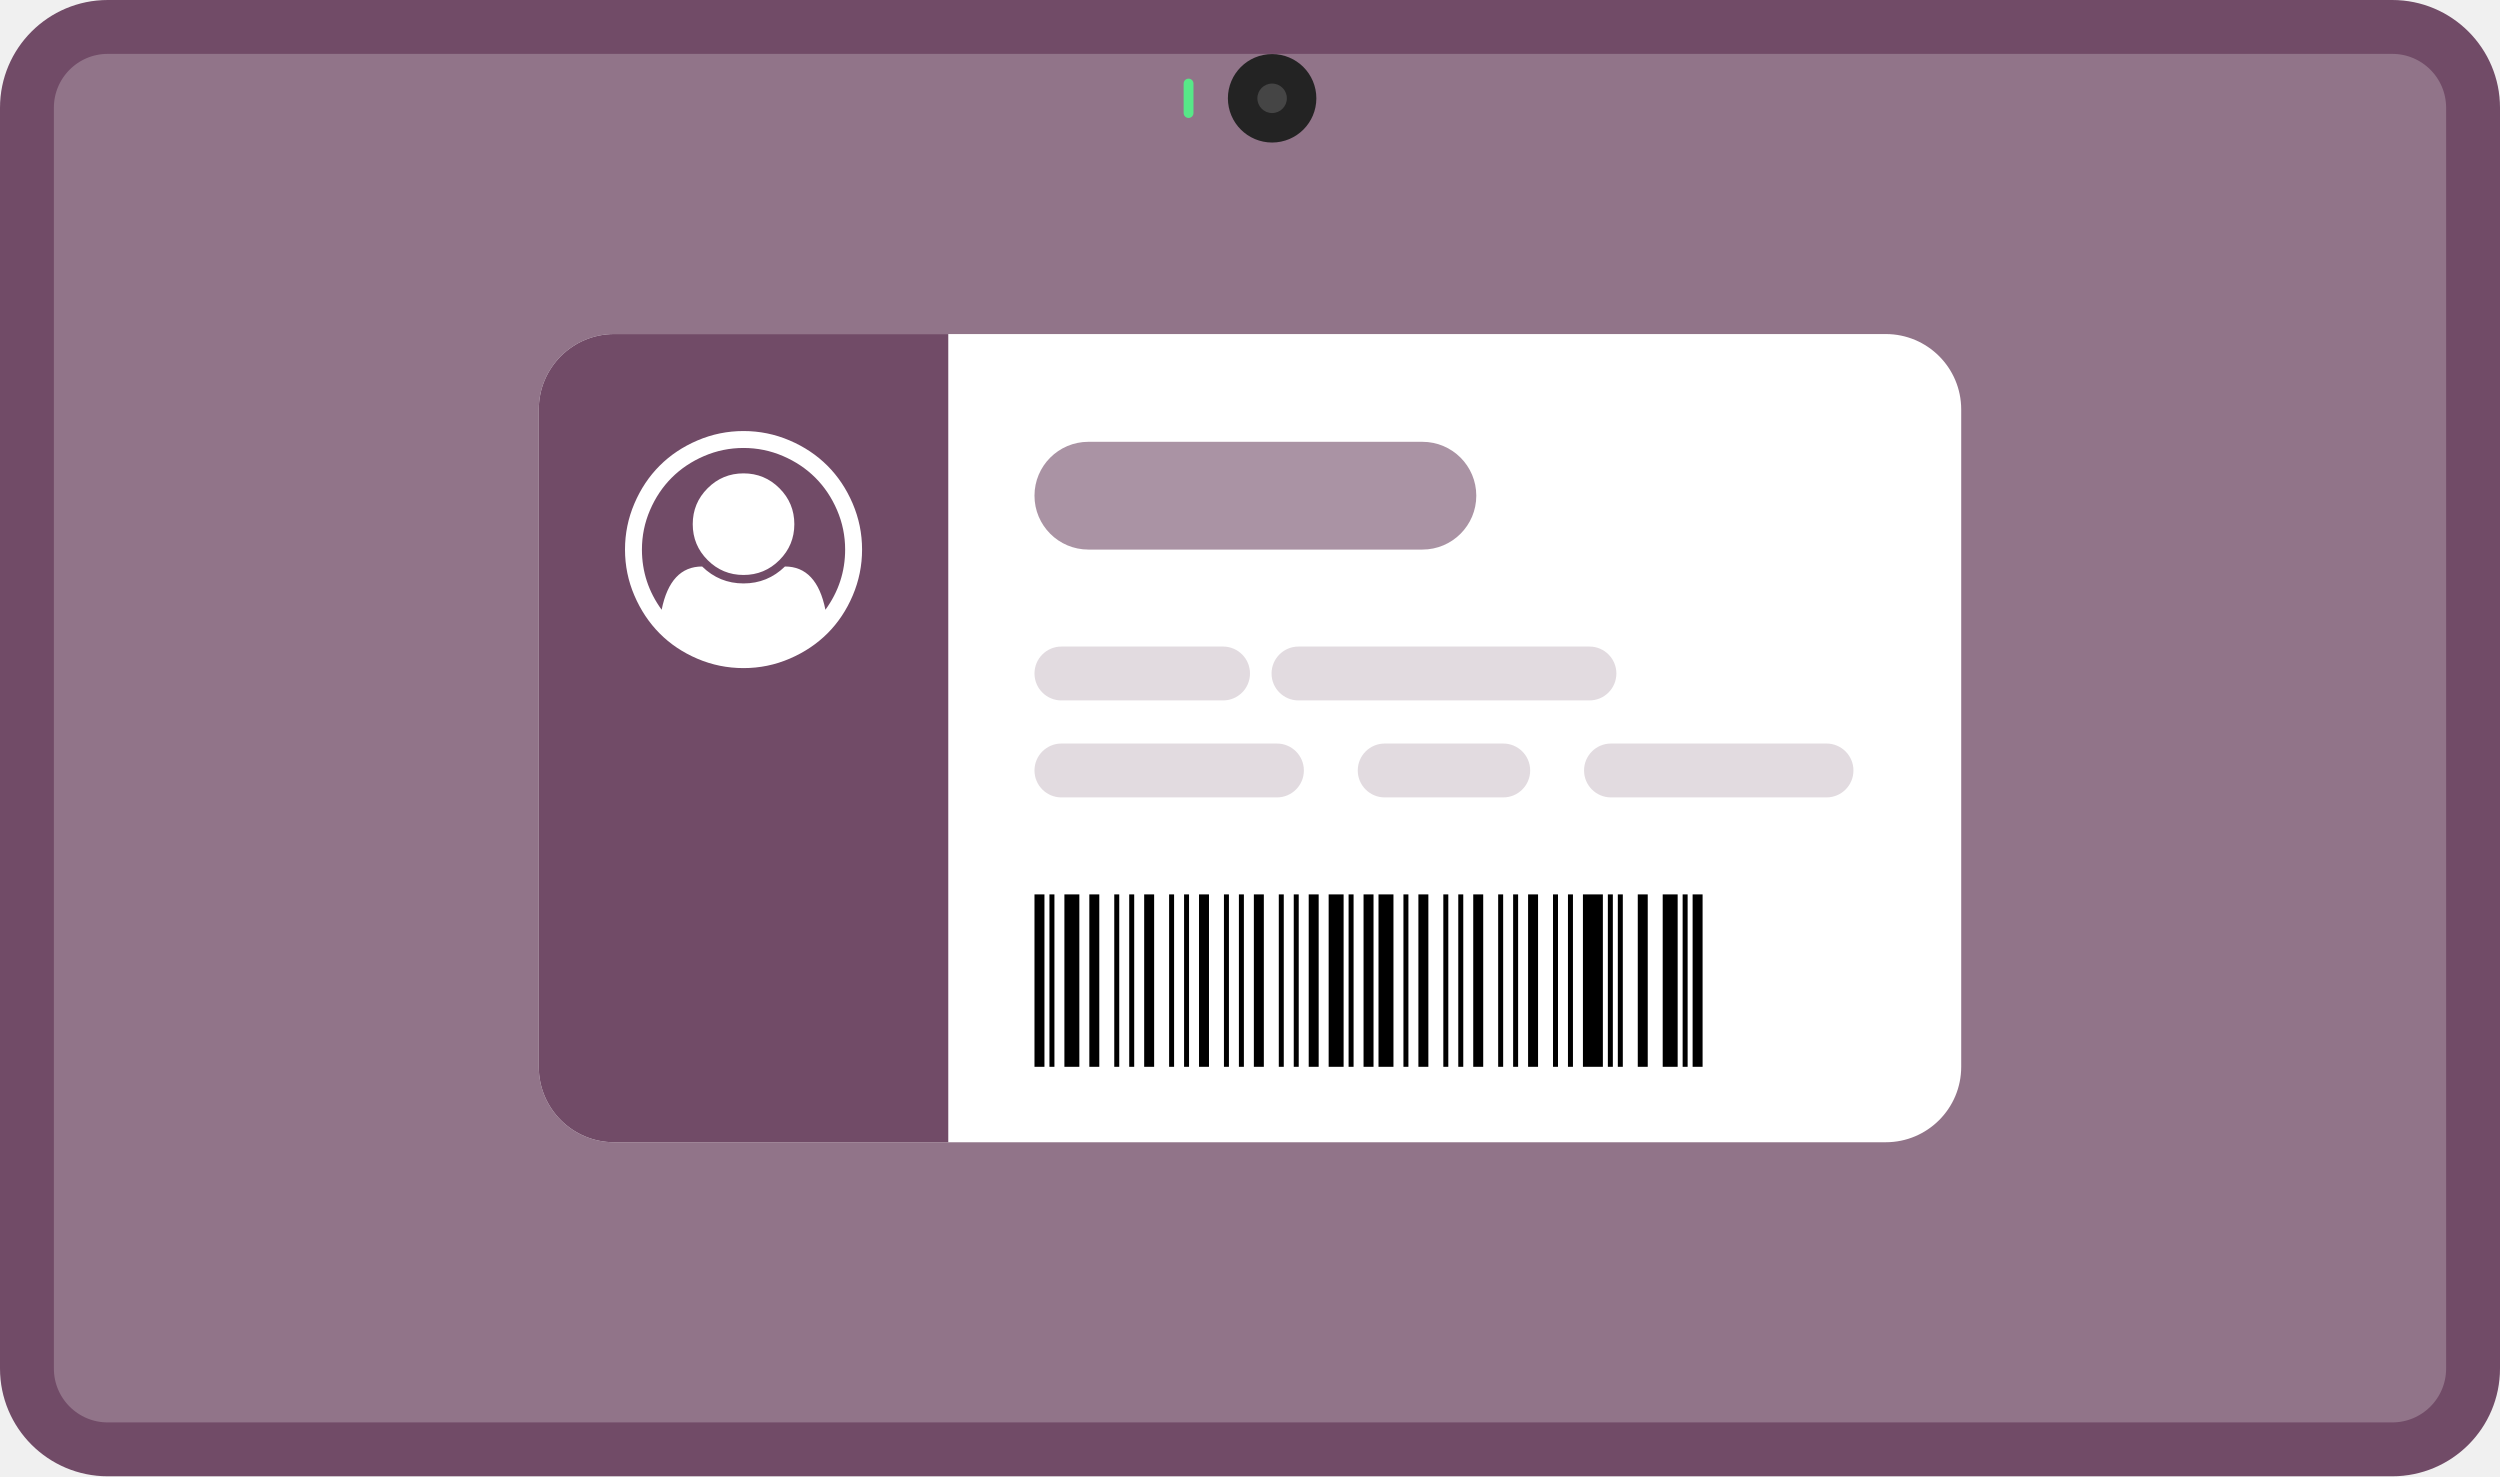
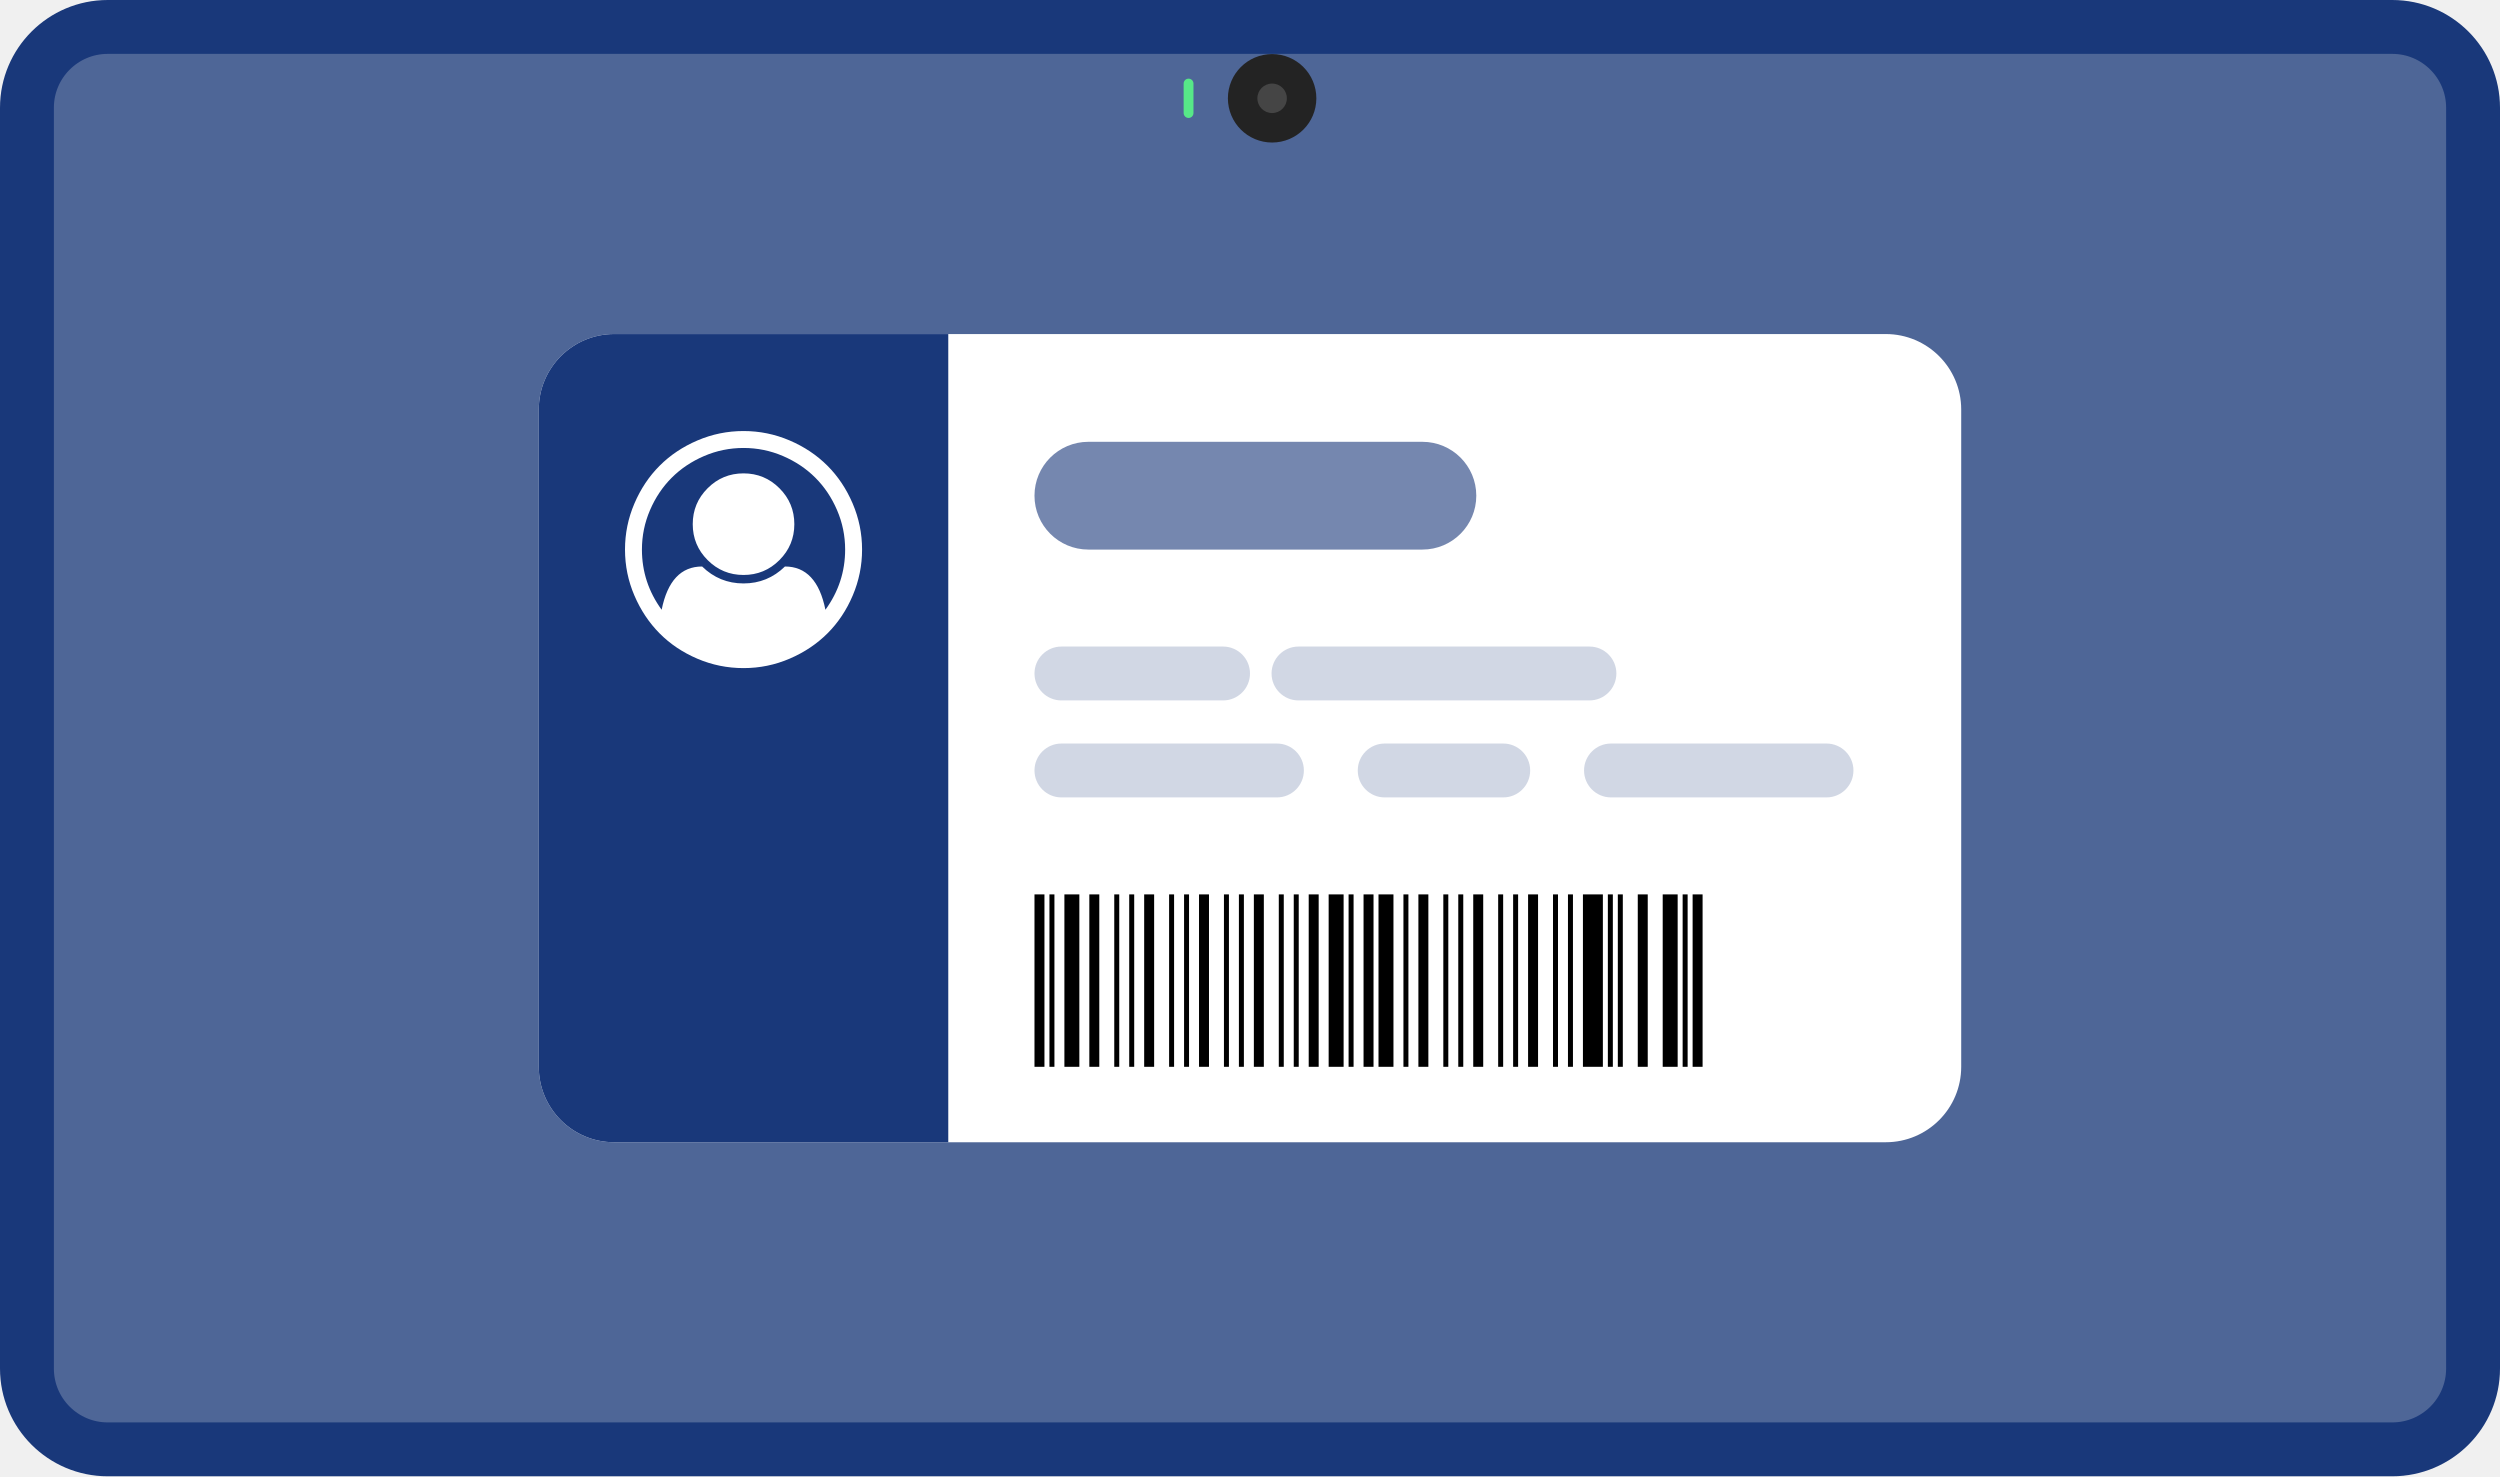
<svg xmlns="http://www.w3.org/2000/svg" width="232" height="137" viewBox="0 0 232 137" fill="none">
-   <path d="M10 2.5H222C226.142 2.5 229.5 5.858 229.5 10V127C229.5 131.142 226.142 134.5 222 134.5H10C5.858 134.5 2.5 131.142 2.5 127V10C2.5 5.858 5.858 2.5 10 2.5Z" fill="#714B67" fill-opacity="0.75" stroke="#714B67" stroke-width="5" />
+   <path d="M10 2.5H222C226.142 2.5 229.5 5.858 229.5 10V127C229.5 131.142 226.142 134.5 222 134.5H10C5.858 134.5 2.5 131.142 2.5 127V10C2.5 5.858 5.858 2.5 10 2.5Z" fill="#19387A" fill-opacity="0.75" stroke="#19387A" stroke-width="5" />
  <mask id="path-3-inside-1_11_84" fill="white">
    <rect x="129" width="17.79" height="26" rx="4" transform="rotate(90 129 0)" />
  </mask>
  <rect x="129" width="17.79" height="26" rx="4" transform="rotate(90 129 0)" fill="#303030" stroke="#373737" stroke-width="12" mask="url(#path-3-inside-1_11_84)" />
  <circle cx="118.053" cy="9.123" r="2.105" transform="rotate(90 118.053 9.12278)" fill="#F58787" stroke="#232323" stroke-width="4" />
  <circle cx="118.053" cy="9.123" r="1.368" transform="rotate(90 118.053 9.12282)" fill="#454545" />
  <rect x="110.754" y="7.298" width="3.649" height="0.912" rx="0.456" transform="rotate(90 110.754 7.29822)" fill="#57E888" />
  <rect x="50" y="31" width="132" height="75" rx="7" fill="white" />
  <path d="M96.925 83H96V99H96.925V83Z" fill="black" />
  <path d="M97.851 83H97.388V99H97.851V83Z" fill="black" />
  <path d="M100.164 83H98.776V99H100.164V83Z" fill="black" />
  <path d="M102.015 83H101.09V99H102.015V83Z" fill="black" />
  <path d="M103.866 83H103.403V99H103.866V83Z" fill="black" />
  <path d="M105.254 83H104.791V99H105.254V83Z" fill="black" />
  <path d="M107.104 83H106.179V99H107.104V83Z" fill="black" />
  <path d="M108.955 83H108.493V99H108.955V83Z" fill="black" />
  <path d="M110.343 83H109.881V99H110.343V83Z" fill="black" />
  <path d="M112.194 83H111.269V99H112.194V83Z" fill="black" />
  <path d="M114.045 83H113.582V99H114.045V83Z" fill="black" />
  <path d="M115.433 83H114.97V99H115.433V83Z" fill="black" />
  <path d="M117.284 83H116.358V99H117.284V83Z" fill="black" />
  <path d="M119.134 83H118.672V99H119.134V83Z" fill="black" />
  <path d="M120.522 83H120.06V99H120.522V83Z" fill="black" />
  <path d="M122.373 83H121.448V99H122.373V83Z" fill="black" />
  <path d="M124.687 83H123.299V99H124.687V83Z" fill="black" />
  <path d="M125.612 83H125.149V99H125.612V83Z" fill="black" />
  <path d="M127.463 83H126.537V99H127.463V83Z" fill="black" />
  <path d="M129.313 83H127.925V99H129.313V83Z" fill="black" />
  <path d="M130.701 83H130.239V99H130.701V83Z" fill="black" />
  <path d="M132.552 83H131.627V99H132.552V83Z" fill="black" />
  <path d="M134.403 83H133.94V99H134.403V83Z" fill="black" />
  <path d="M135.791 83H135.328V99H135.791V83Z" fill="black" />
  <path d="M137.642 83H136.716V99H137.642V83Z" fill="black" />
  <path d="M139.493 83H139.03V99H139.493V83Z" fill="black" />
  <path d="M140.881 83H140.418V99H140.881V83Z" fill="black" />
  <path d="M142.731 83H141.806V99H142.731V83Z" fill="black" />
  <path d="M144.582 83H144.119V99H144.582V83Z" fill="black" />
  <path d="M145.97 83H145.507V99H145.97V83Z" fill="black" />
  <path d="M148.746 83H146.896V99H148.746V83Z" fill="black" />
  <path d="M149.672 83H149.209V99H149.672V83Z" fill="black" />
  <path d="M150.597 83H150.134V99H150.597V83Z" fill="black" />
  <path d="M152.91 83H151.985V99H152.91V83Z" fill="black" />
  <path d="M155.687 83H154.299V99H155.687V83Z" fill="black" />
  <path d="M156.612 83H156.149V99H156.612V83Z" fill="black" />
  <path d="M158 83H157.075V99H158V83Z" fill="black" />
-   <path d="M50 38C50 34.134 53.134 31 57 31H88V106H57C53.134 106 50 102.866 50 99V38Z" fill="#714B67" />
-   <rect x="96" y="41" width="41" height="10" rx="5" fill="#714B67" fill-opacity="0.6" />
-   <rect x="96" y="60" width="20" height="5" rx="2.5" fill="#714B67" fill-opacity="0.2" />
-   <rect x="118" y="60" width="32" height="5" rx="2.5" fill="#714B67" fill-opacity="0.2" />
-   <rect x="96" y="69" width="25" height="5" rx="2.5" fill="#714B67" fill-opacity="0.2" />
-   <rect x="126" y="69" width="16" height="5" rx="2.5" fill="#714B67" fill-opacity="0.2" />
-   <rect x="147" y="69" width="25" height="5" rx="2.5" fill="#714B67" fill-opacity="0.2" />
+   <path d="M50 38C50 34.134 53.134 31 57 31H88V106H57C53.134 106 50 102.866 50 99V38Z" fill="#19387A" />
+   <rect x="96" y="41" width="41" height="10" rx="5" fill="#19387A" fill-opacity="0.6" />
+   <rect x="96" y="60" width="20" height="5" rx="2.5" fill="#19387A" fill-opacity="0.2" />
+   <rect x="118" y="60" width="32" height="5" rx="2.5" fill="#19387A" fill-opacity="0.2" />
+   <rect x="96" y="69" width="25" height="5" rx="2.5" fill="#19387A" fill-opacity="0.2" />
+   <rect x="126" y="69" width="16" height="5" rx="2.5" fill="#19387A" fill-opacity="0.2" />
+   <rect x="147" y="69" width="25" height="5" rx="2.5" fill="#19387A" fill-opacity="0.2" />
  <path d="M69 40C70.49 40 71.914 40.291 73.272 40.872C74.631 41.453 75.801 42.234 76.784 43.217C77.766 44.199 78.547 45.369 79.128 46.728C79.709 48.086 80 49.51 80 51C80 52.481 79.712 53.901 79.135 55.26C78.558 56.619 77.778 57.789 76.796 58.771C75.814 59.753 74.643 60.537 73.285 61.122C71.926 61.707 70.498 62 69 62C67.502 62 66.074 61.709 64.715 61.128C63.357 60.547 62.188 59.764 61.21 58.777C60.232 57.791 59.453 56.621 58.872 55.266C58.291 53.912 58 52.49 58 51C58 49.51 58.291 48.086 58.872 46.728C59.453 45.369 60.234 44.199 61.217 43.217C62.199 42.234 63.369 41.453 64.728 40.872C66.086 40.291 67.51 40 69 40ZM76.599 56.586C77.819 54.908 78.429 53.046 78.429 51C78.429 49.723 78.179 48.504 77.68 47.342C77.18 46.179 76.509 45.177 75.666 44.334C74.823 43.491 73.821 42.82 72.659 42.32C71.496 41.821 70.277 41.571 69 41.571C67.723 41.571 66.504 41.821 65.341 42.32C64.179 42.82 63.177 43.491 62.334 44.334C61.491 45.177 60.82 46.179 60.32 47.342C59.821 48.504 59.571 49.723 59.571 51C59.571 53.046 60.181 54.908 61.401 56.586C61.941 53.91 63.193 52.571 65.157 52.571C66.23 53.619 67.51 54.143 69 54.143C70.49 54.143 71.77 53.619 72.843 52.571C74.807 52.571 76.059 53.91 76.599 56.586ZM73.714 48.643C73.714 47.342 73.254 46.23 72.333 45.31C71.412 44.389 70.301 43.929 69 43.929C67.699 43.929 66.588 44.389 65.667 45.31C64.746 46.23 64.286 47.342 64.286 48.643C64.286 49.944 64.746 51.055 65.667 51.976C66.588 52.897 67.699 53.357 69 53.357C70.301 53.357 71.412 52.897 72.333 51.976C73.254 51.055 73.714 49.944 73.714 48.643Z" fill="white" />
</svg>
